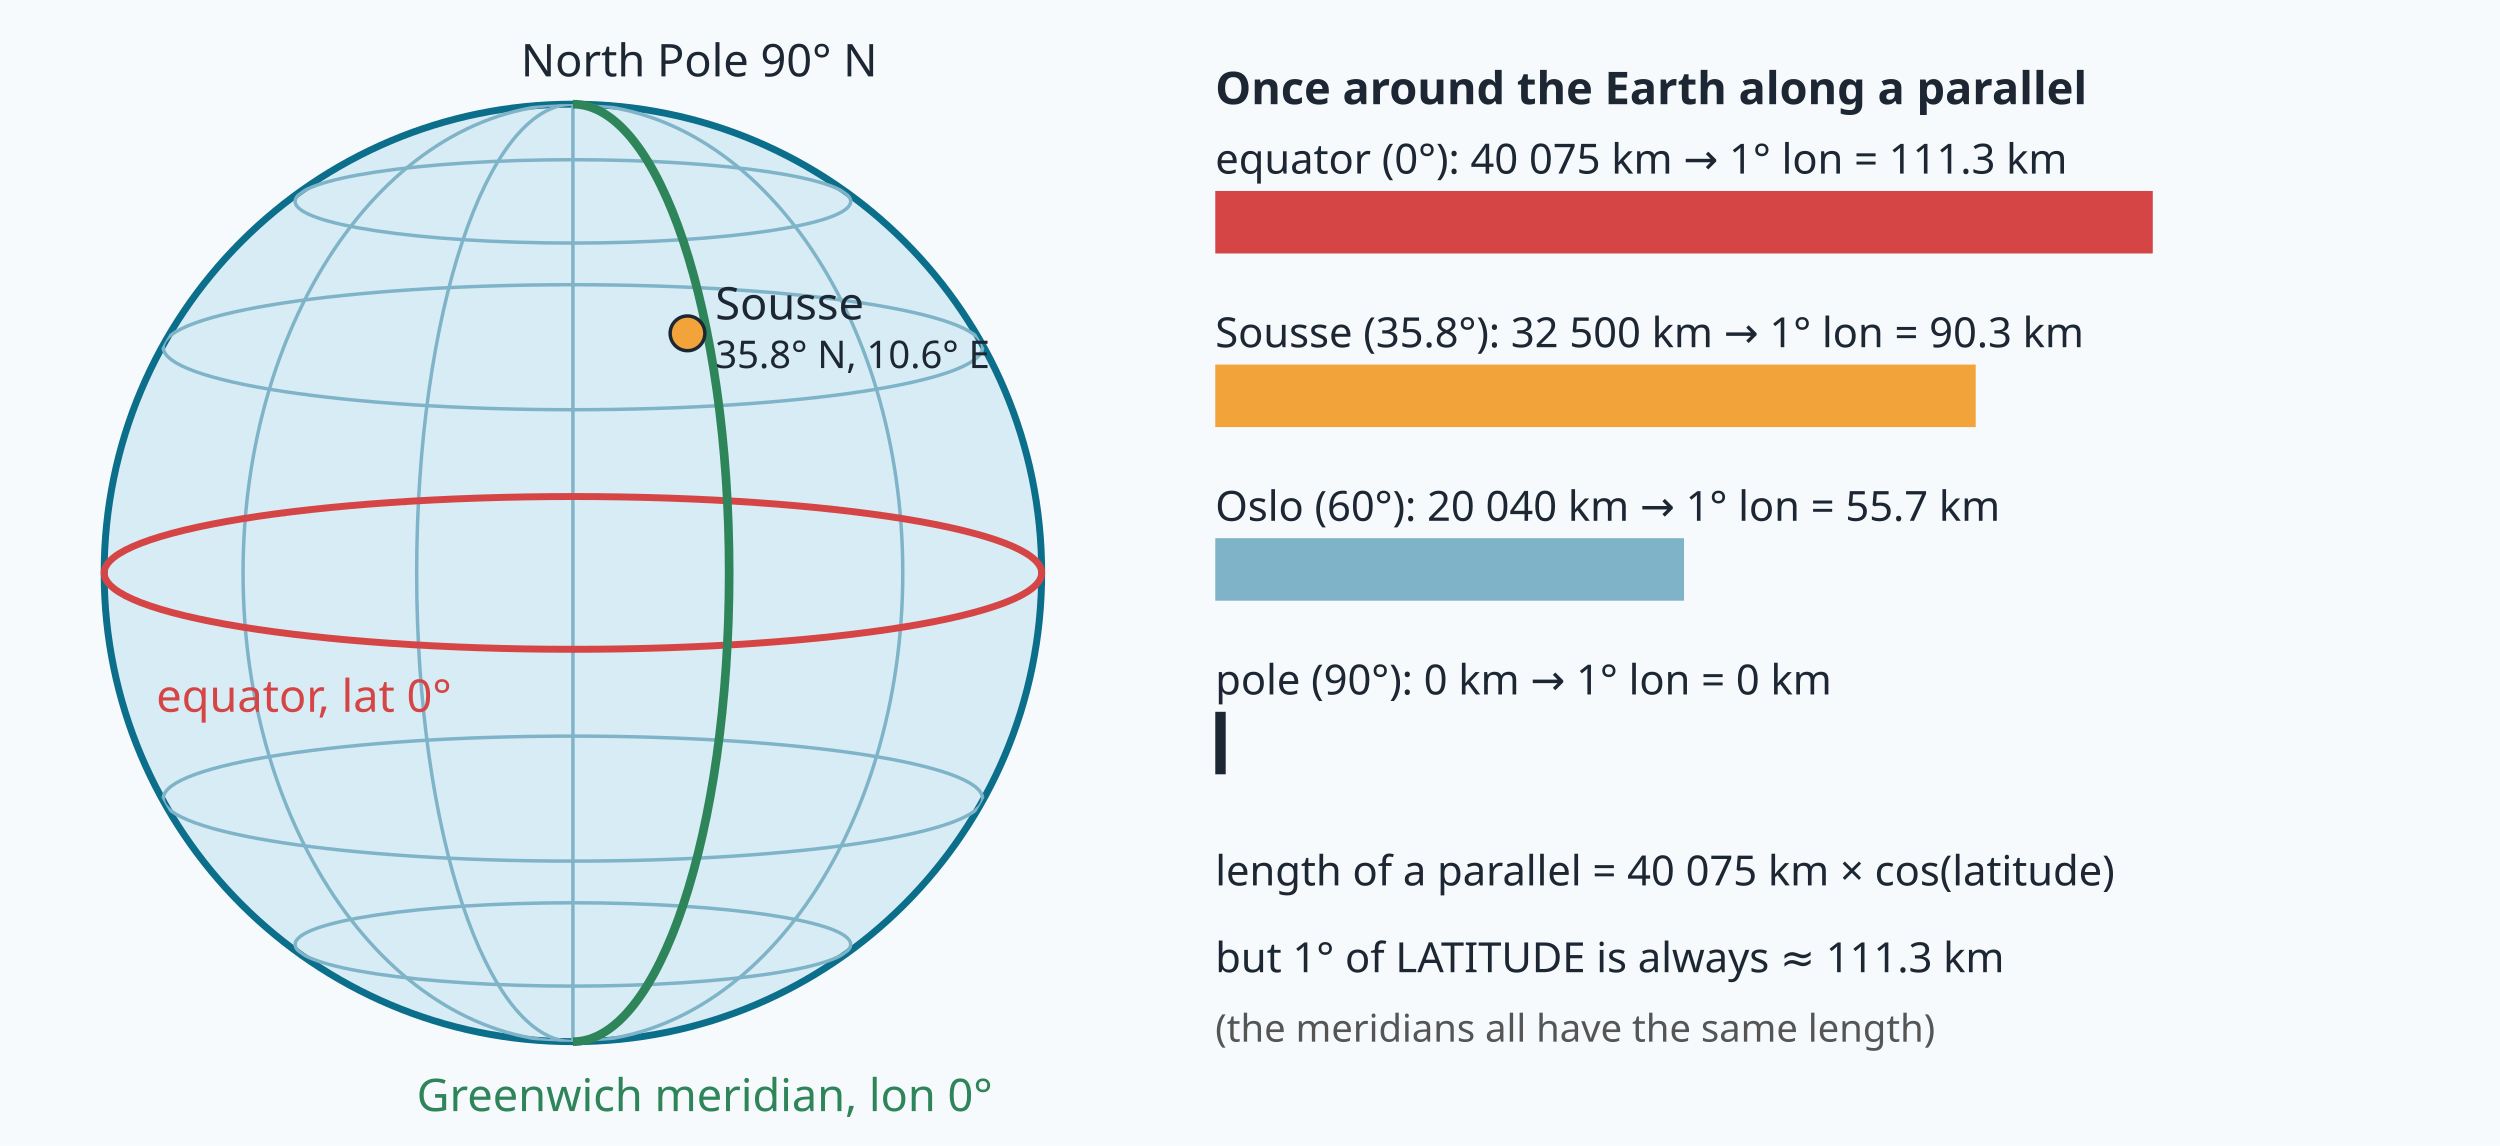
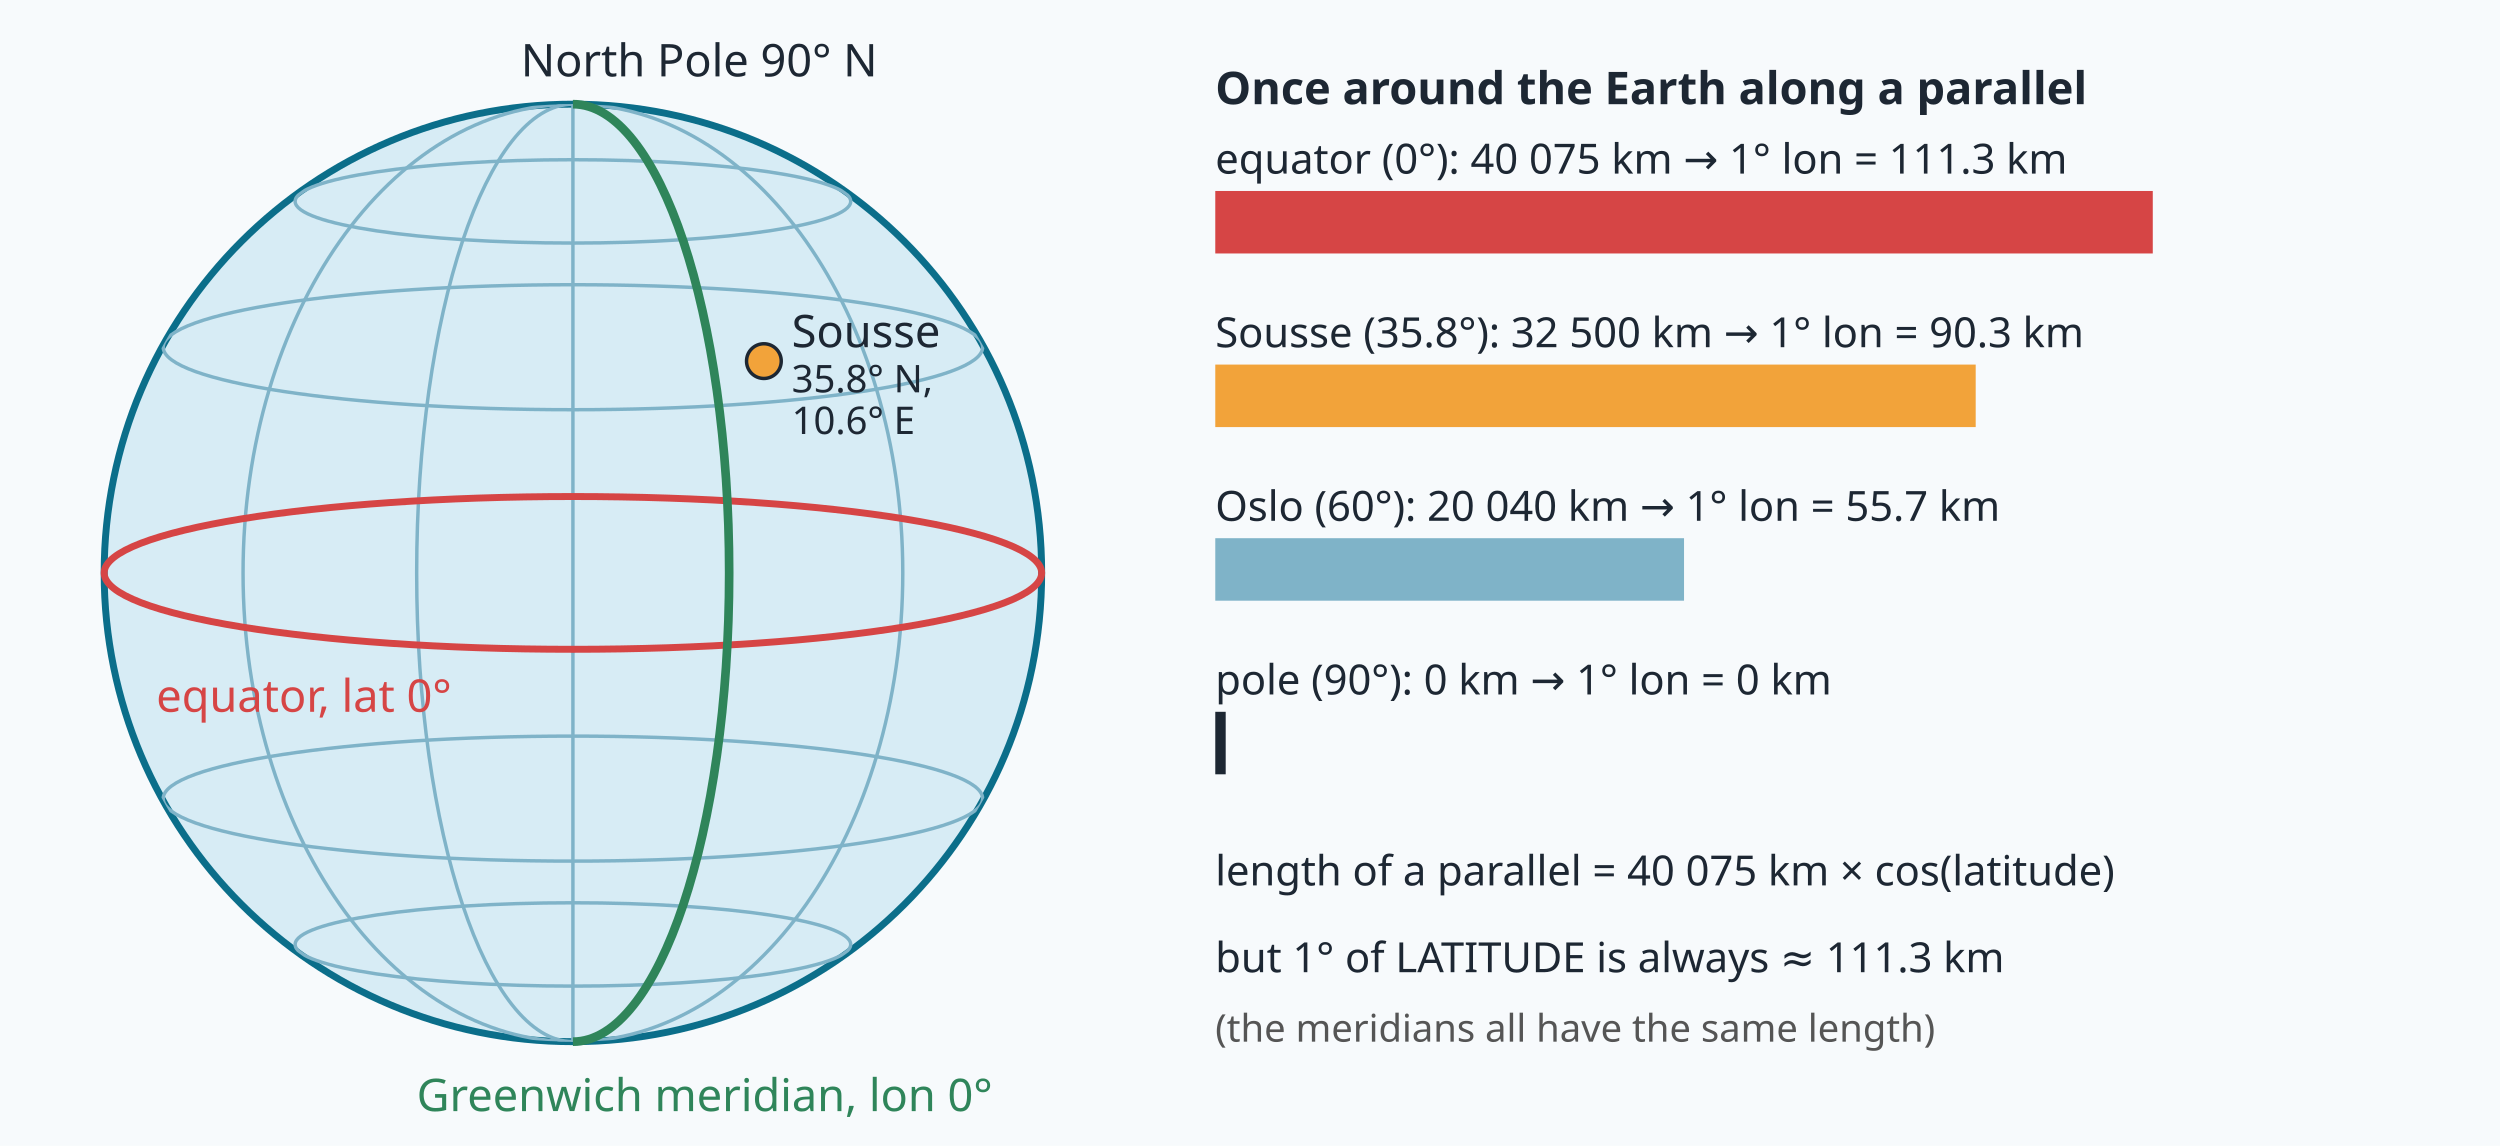
<svg xmlns="http://www.w3.org/2000/svg" viewBox="0 0 720 330" font-family="sans-serif" font-size="13">
  <rect width="720" height="330" fill="#f7fafc" />
  <defs>
    <clipPath id="g">
      <circle cx="165" cy="165" r="135" />
    </clipPath>
  </defs>
  <circle cx="165" cy="165" r="135" fill="#d7ecf5" stroke="#0b6e8a" stroke-width="2" />
  <g clip-path="url(#g)" fill="none" stroke="#7fb3c8" stroke-width="1">
    <ellipse cx="165" cy="58" rx="80" ry="12" />
    <ellipse cx="165" cy="100" rx="118" ry="18" />
    <ellipse cx="165" cy="230" rx="118" ry="18" />
    <ellipse cx="165" cy="272" rx="80" ry="12" />
    <ellipse cx="165" cy="165" rx="45" ry="135" />
    <ellipse cx="165" cy="165" rx="95" ry="135" />
    <line x1="165" y1="30" x2="165" y2="300" />
  </g>
  <ellipse cx="165" cy="165" rx="135" ry="22" fill="none" stroke="#d64545" stroke-width="2" />
  <path d="M165 30 A45 135 0 0 1 165 300" fill="none" stroke="#2f855a" stroke-width="2.5" />
-   <circle cx="198" cy="96" r="5" fill="#f2a33a" stroke="#1d2733" />
-   <text x="206" y="92" fill="#1d2733">Sousse</text>
-   <text x="206" y="106" fill="#1d2733" font-size="11">35.8° N, 10.6° E</text>
+   <circle cx="220" cy="104" r="5" fill="#f2a33a" stroke="#1d2733" />
+   <text x="228" y="100" fill="#1d2733">Sousse</text>
+   <text x="228" y="113" fill="#1d2733" font-size="11">
+     <tspan x="228">35.8° N,</tspan>
+     <tspan x="228" dy="12">10.6° E</tspan>
+   </text>
  <text x="45" y="205" fill="#d64545">equator, lat 0°</text>
  <text x="120" y="320" fill="#2f855a">Greenwich meridian, lon 0°</text>
  <text x="150" y="22" fill="#1d2733">North Pole 90° N</text>
  <text x="350" y="30" fill="#1d2733" font-weight="bold">Once around the Earth along a parallel</text>
  <g fill="#1d2733" font-size="12">
    <rect x="350" y="55" width="270" height="18" fill="#d64545" />
    <text x="350" y="50">equator (0°): 40 075 km → 1° lon = 111.3 km</text>
    <rect x="350" y="105" width="219" height="18" fill="#f2a33a" />
    <text x="350" y="100">Sousse (35.8°): 32 500 km → 1° lon = 90.3 km</text>
    <rect x="350" y="155" width="135" height="18" fill="#7fb3c8" />
    <text x="350" y="150">Oslo (60°): 20 040 km → 1° lon = 55.7 km</text>
    <rect x="350" y="205" width="3" height="18" fill="#1d2733" />
    <text x="350" y="200">pole (90°): 0 km → 1° lon = 0 km</text>
  </g>
  <text x="350" y="255" fill="#1d2733" font-size="12">length of a parallel = 40 075 km × cos(latitude)</text>
  <text x="350" y="280" fill="#1d2733" font-size="12">but 1° of LATITUDE is always ≈ 111.3 km</text>
  <text x="350" y="300" fill="#555" font-size="11">(the meridians all have the same length)</text>
</svg>
